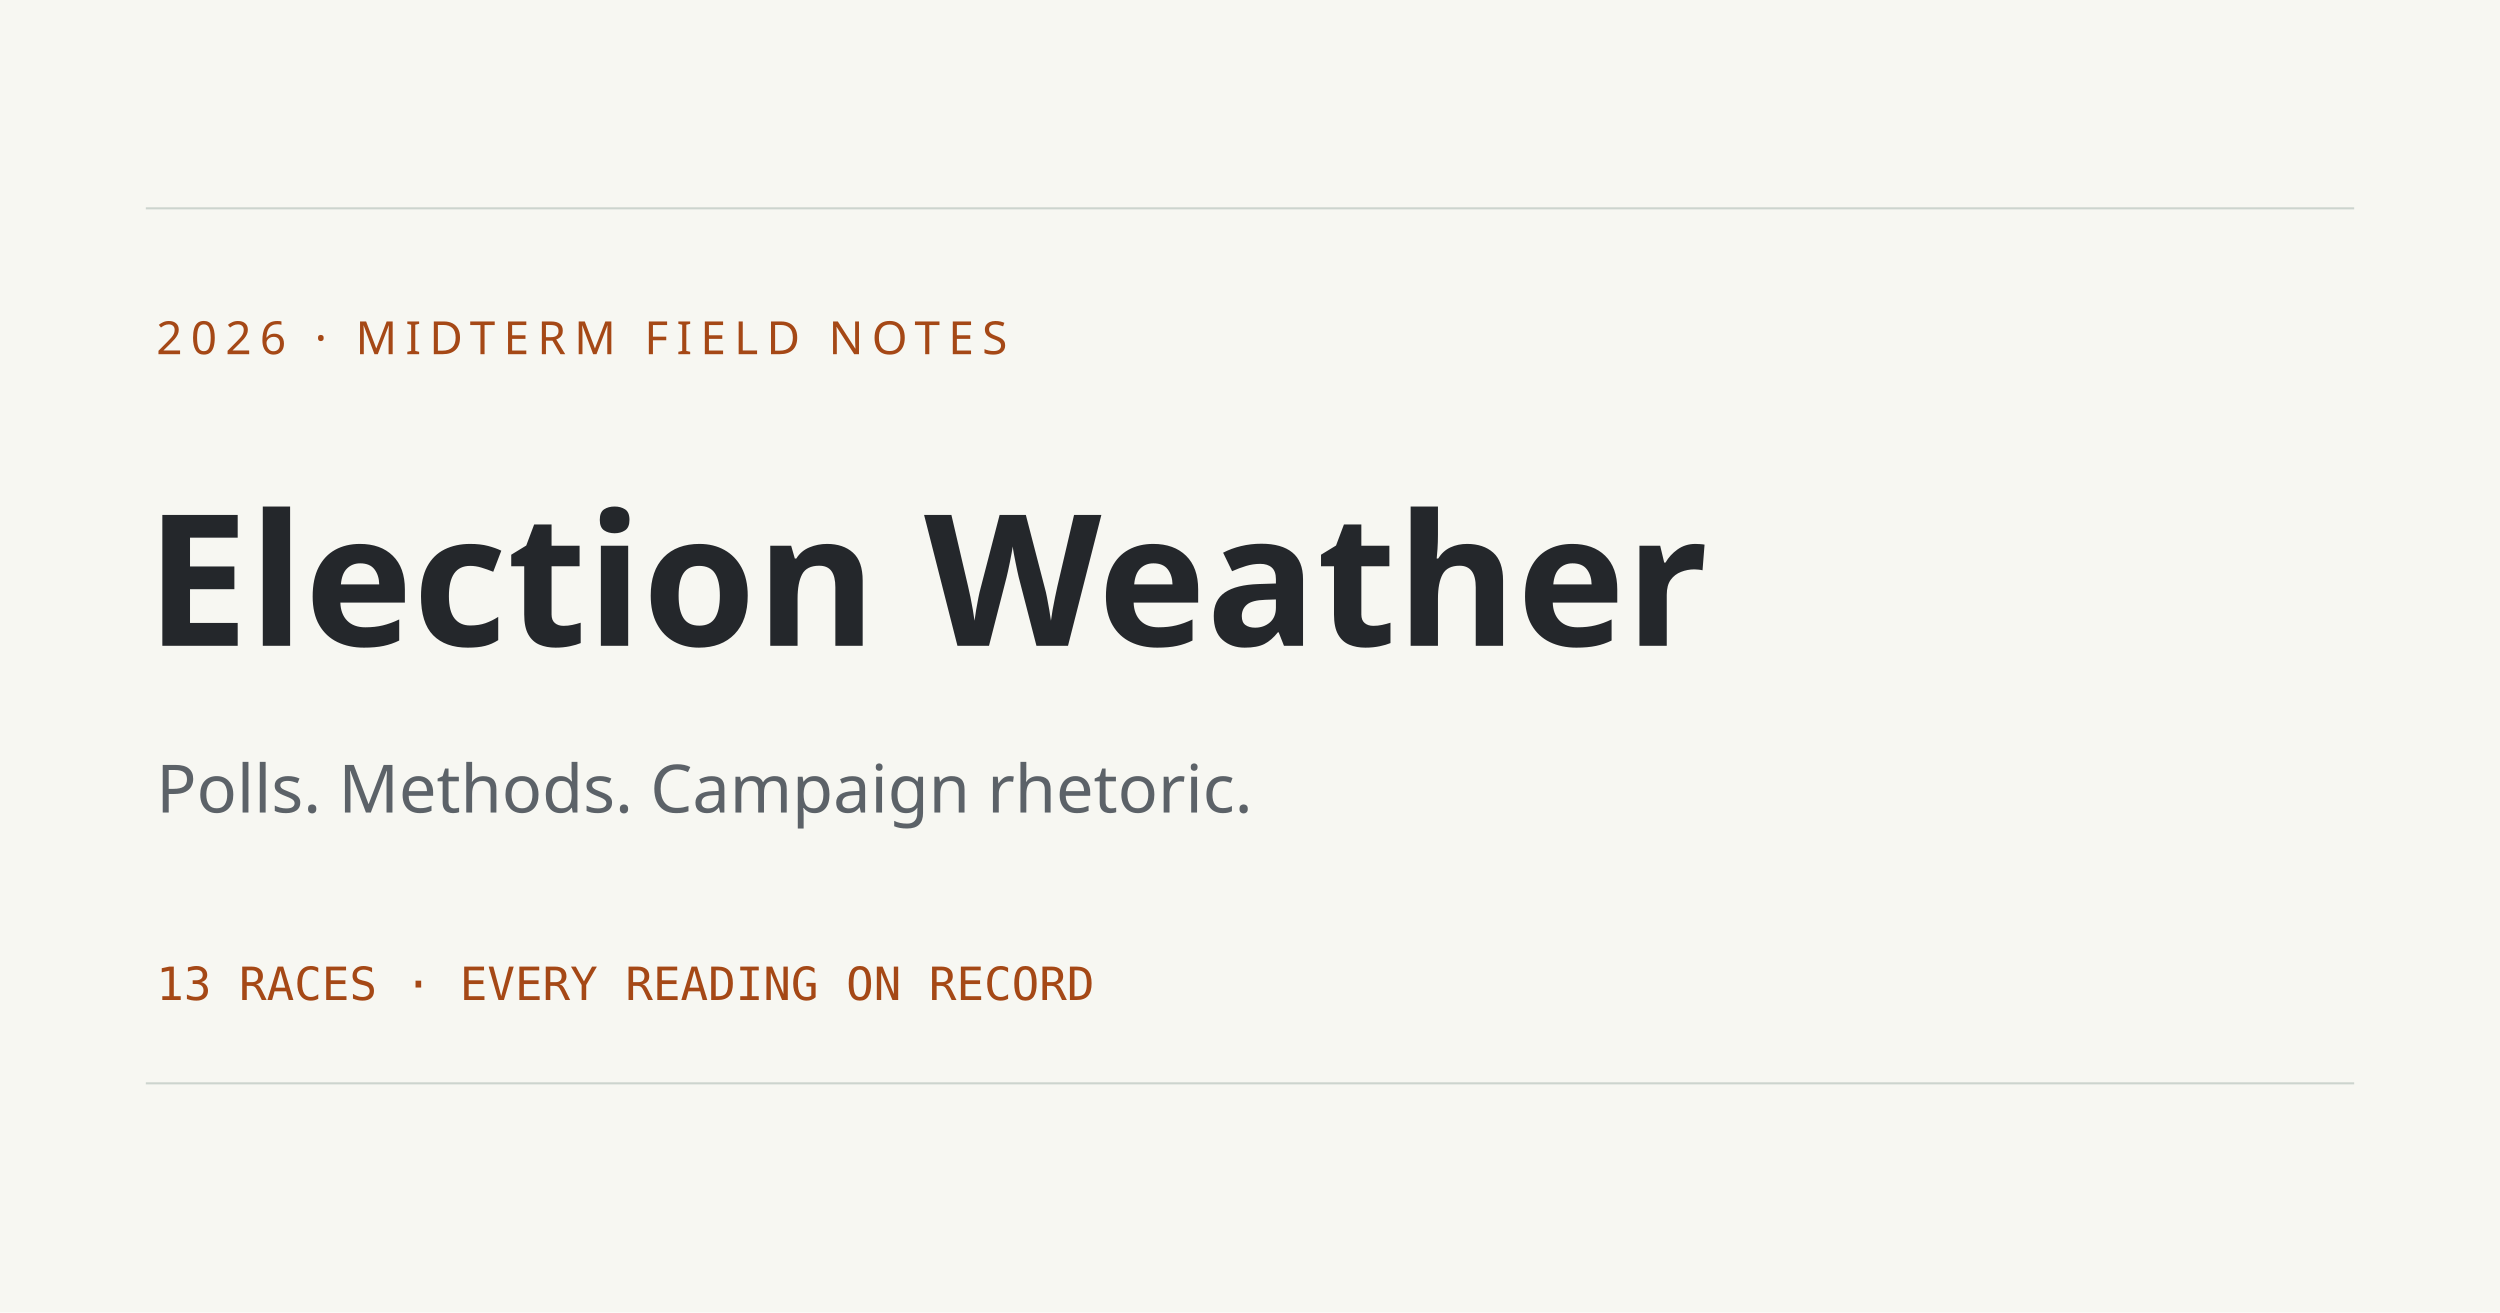
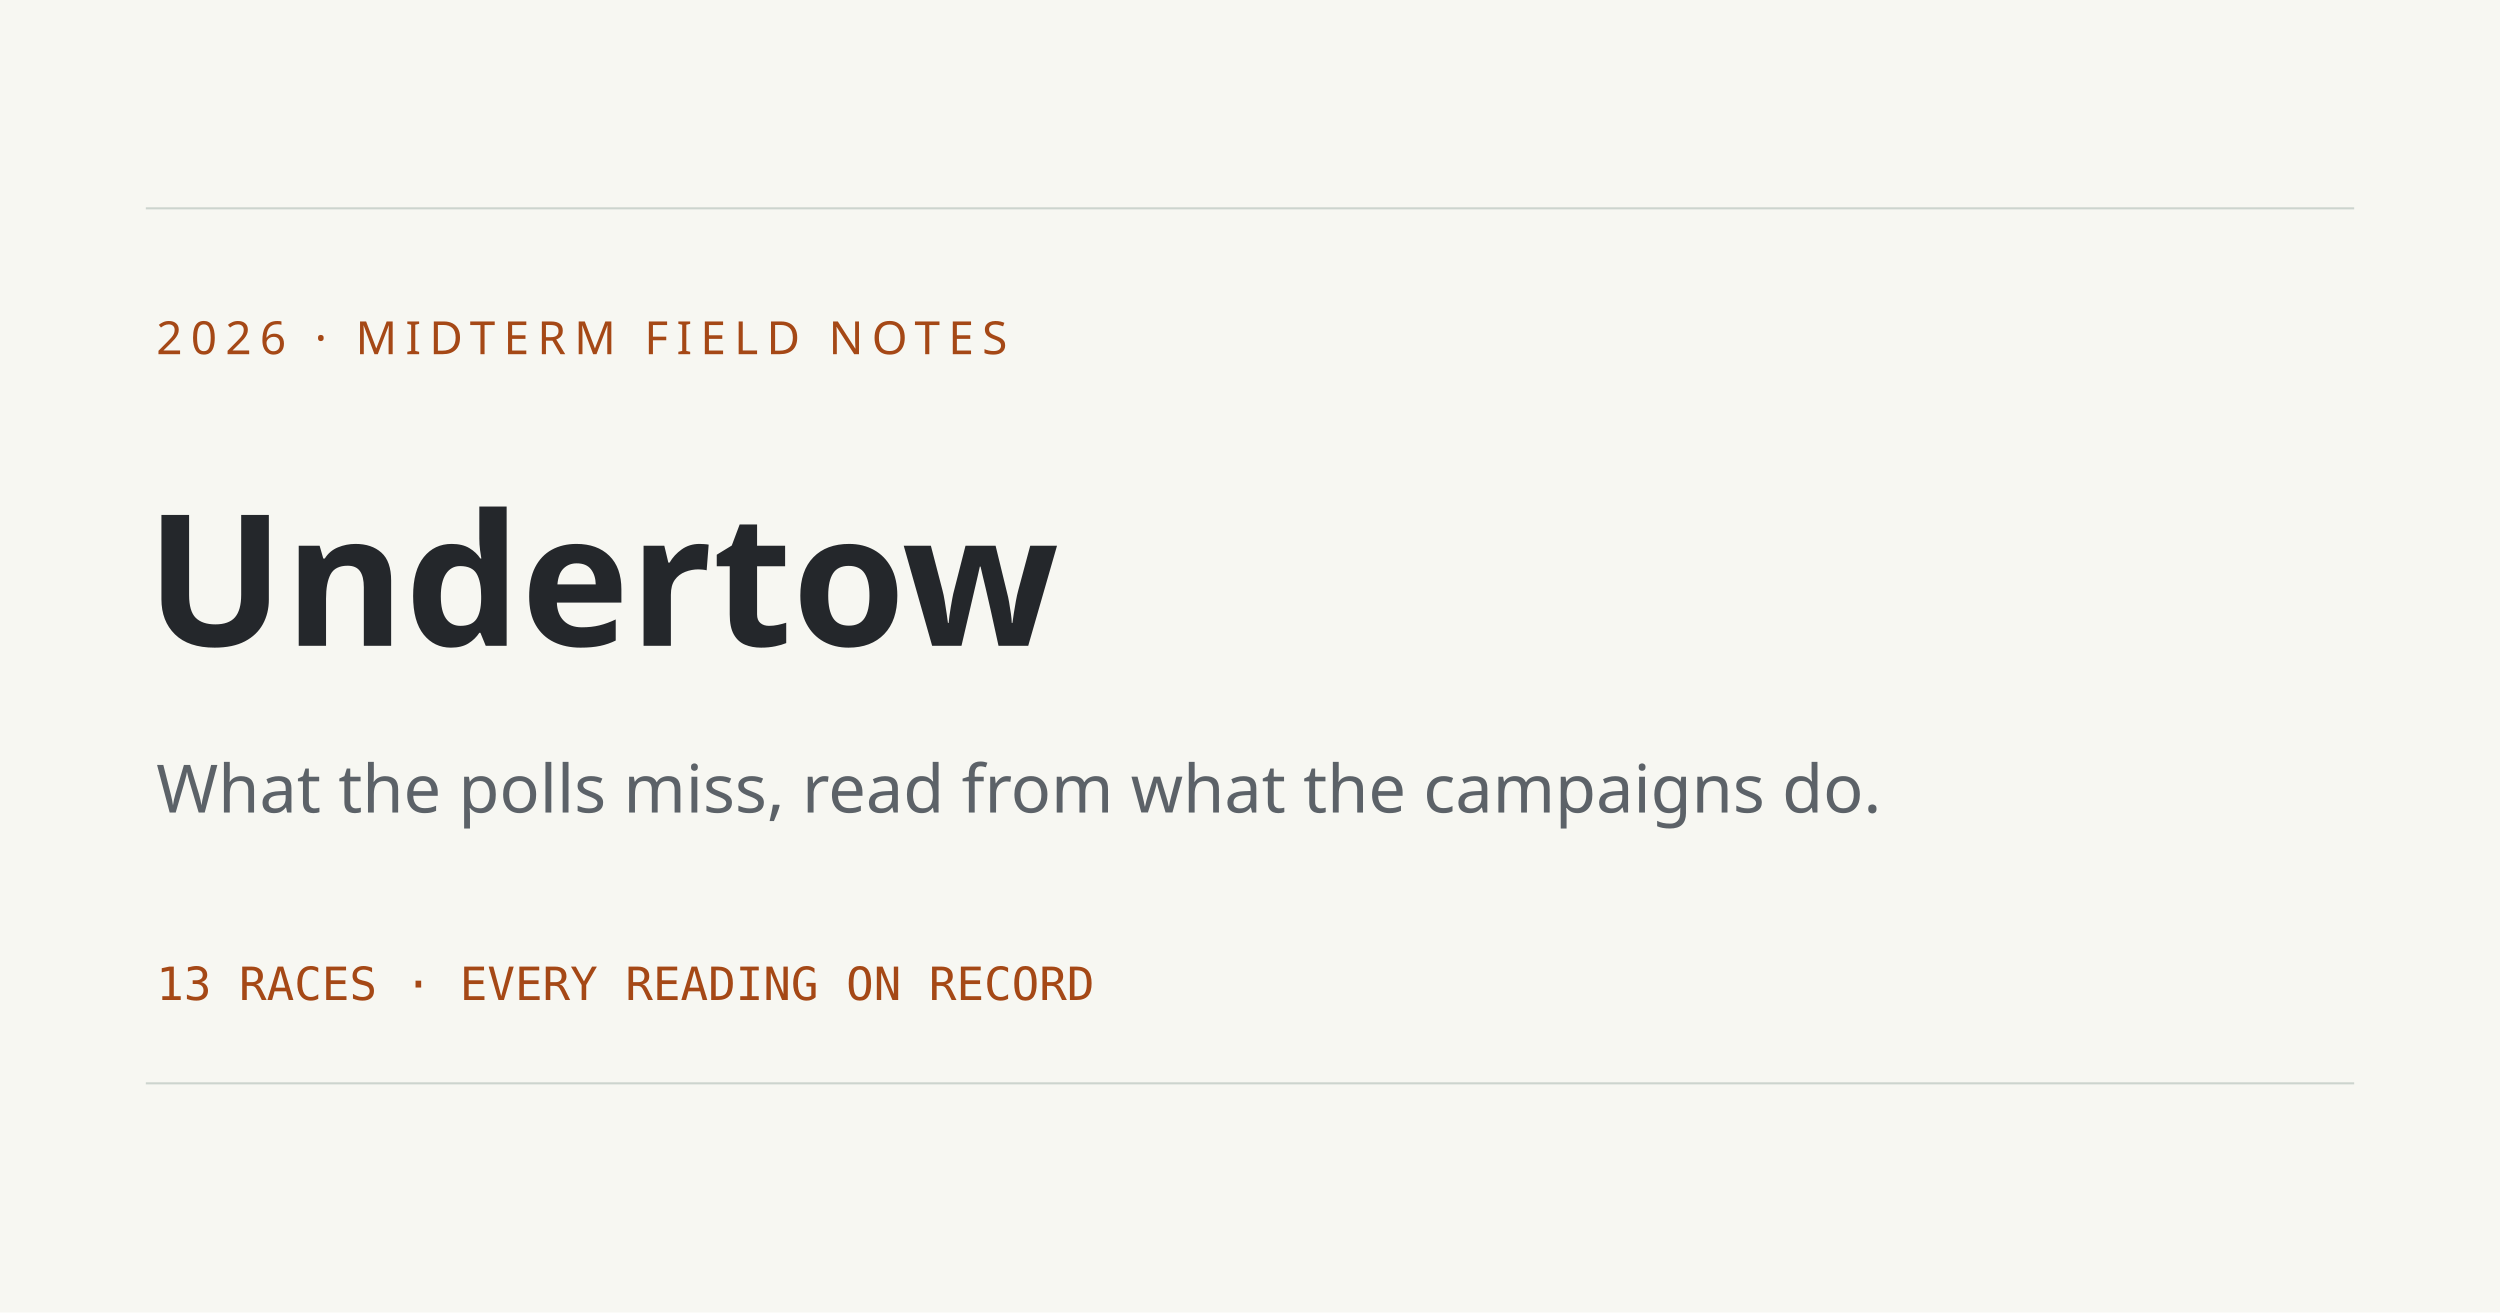
<svg xmlns="http://www.w3.org/2000/svg" width="1200" height="630" viewBox="0 0 1200 630">
  <rect width="1200" height="630" fill="#f7f7f2" />
  <path d="M70 100h1060M70 520h1060" stroke="#ccd4ce" />
  <text x="75" y="170" font-family="sans-serif" font-size="22" letter-spacing="4" fill="#a54816">2026 · MIDTERM FIELD NOTES</text>
-   <text x="70" y="310" font-family="sans-serif" font-weight="700" font-size="88" fill="#24272b">Election Weather</text>
-   <text x="75" y="390" font-family="sans-serif" font-size="32" fill="#5c6268">Polls. Methods. Campaign rhetoric.</text>
+   <text x="70" y="310" font-family="sans-serif" font-weight="700" font-size="88" fill="#24272b">Undertow</text>
+   <text x="75" y="390" font-family="sans-serif" font-size="32" fill="#5c6268">What the polls miss, read from what the campaigns do.</text>
  <text x="75" y="480" font-family="monospace" font-size="22" fill="#a54816">13 RACES · EVERY READING ON RECORD</text>
</svg>
